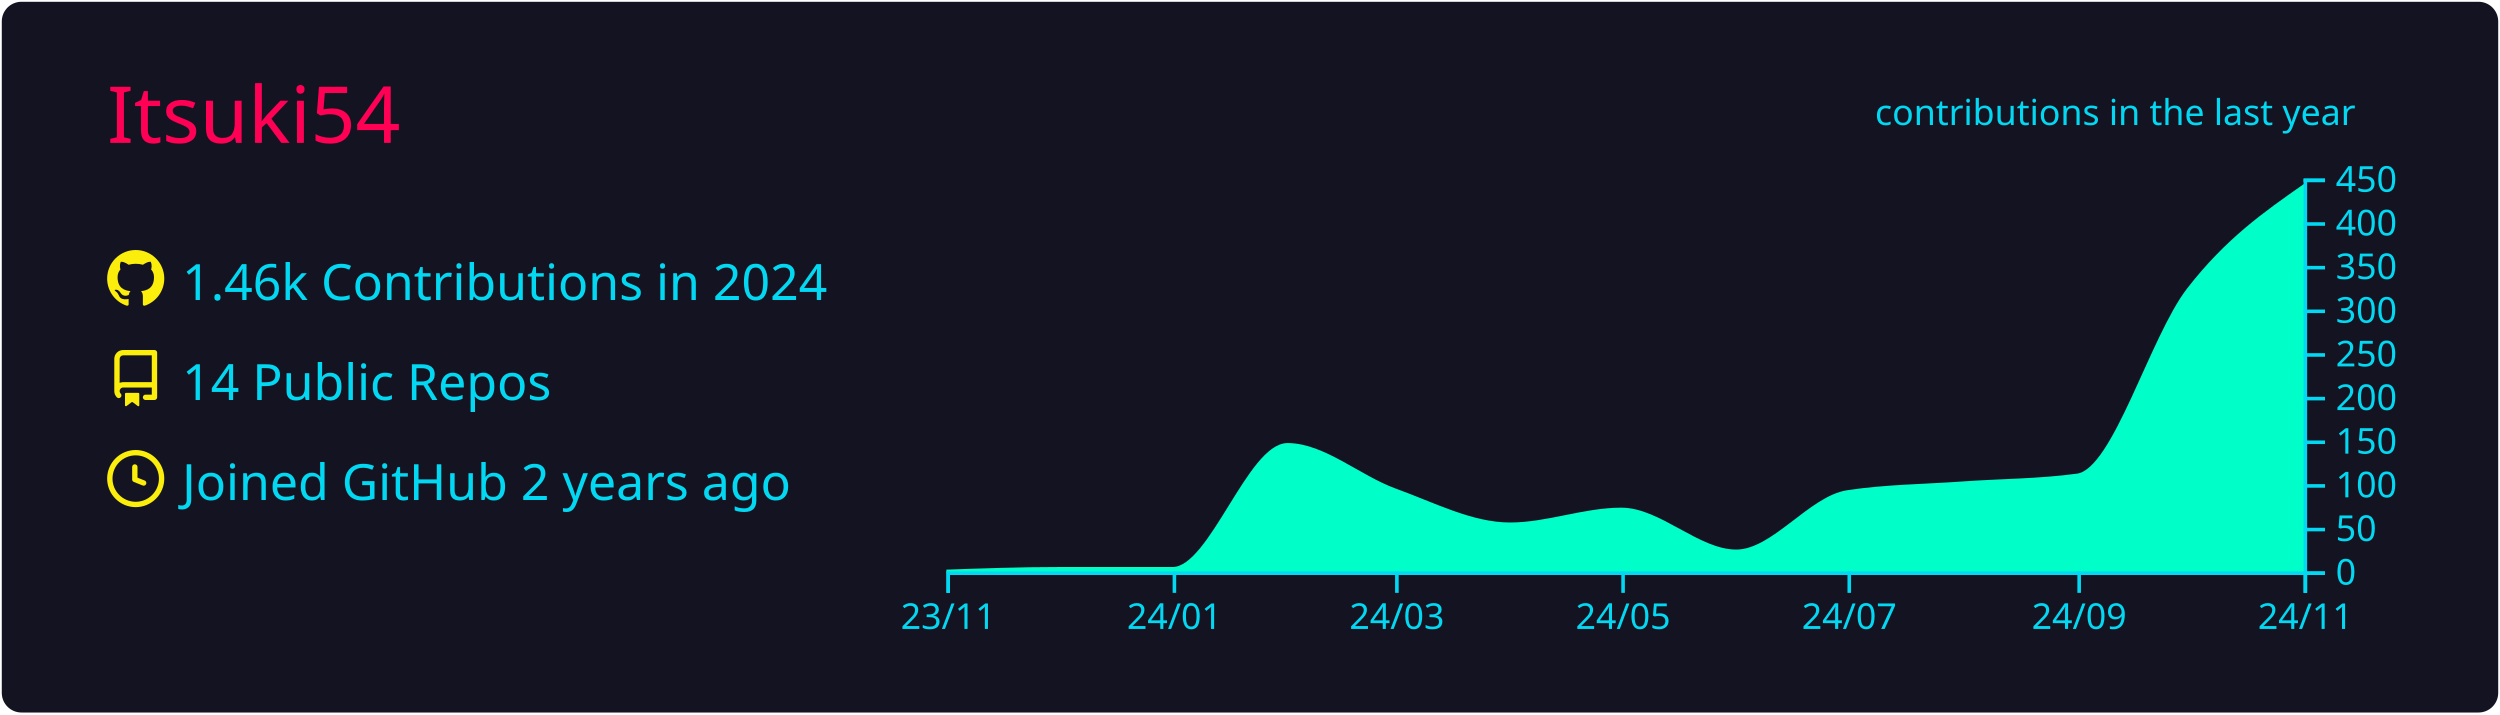
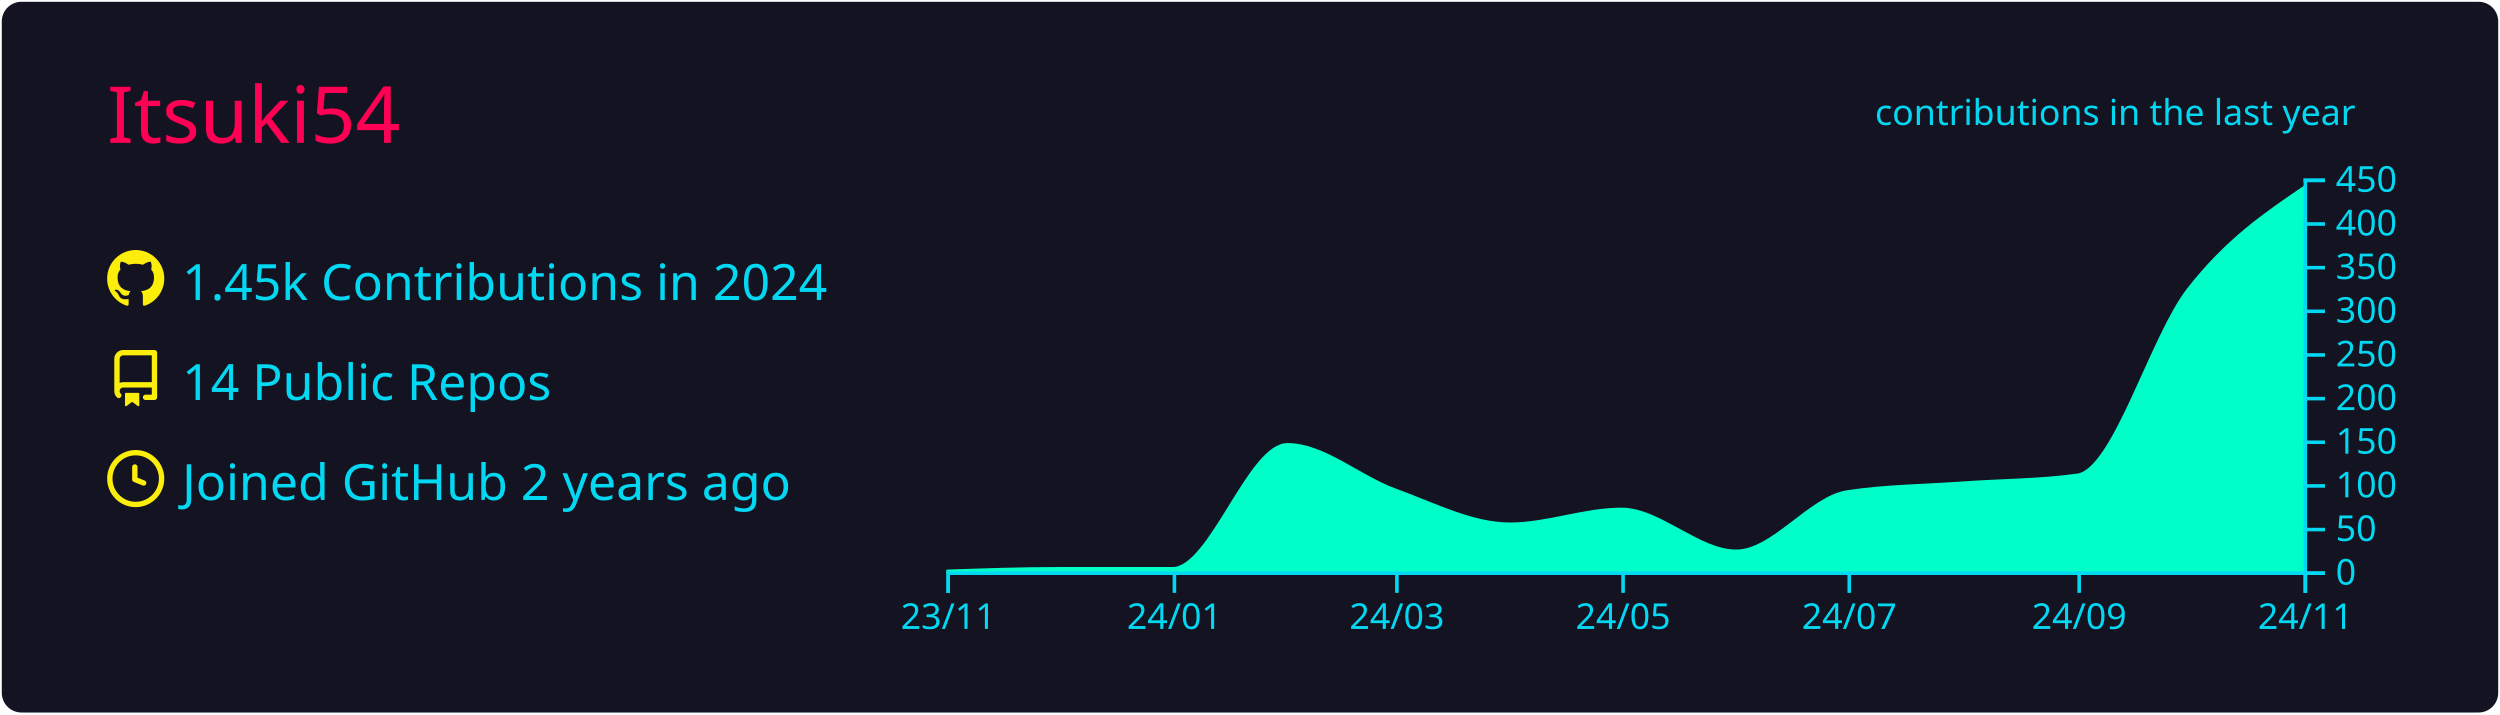
<svg xmlns="http://www.w3.org/2000/svg" width="700" height="200" viewBox="0 0 700 200">
  <style>* {
          font-family: 'Segoe UI', Ubuntu, "Helvetica Neue", Sans-Serif
        }</style>
  <rect x="1" y="1" rx="5" ry="5" height="99%" width="99.714%" stroke="#141321" stroke-width="1" fill="#141321" stroke-opacity="1" />
  <text x="30" y="40" style="font-size: 22px; fill: #ff0055;">Itsuki54</text>
  <g transform="translate(0,40)">
    <g transform="translate(30,30)">
      <g transform="translate(0,0)" width="14" height="14" fill="#fcee0c">
        <path fill-rule="evenodd" d="M8 0C3.58 0 0 3.58 0 8c0 3.54 2.29 6.53 5.47 7.59.4.07.55-.17.55-.38 0-.19-.01-.82-.01-1.49-2.01.37-2.53-.49-2.69-.94-.09-.23-.48-.94-.82-1.13-.28-.15-.68-.52-.01-.53.63-.01 1.08.58 1.23.82.72 1.21 1.87.87 2.33.66.07-.52.28-.87.51-1.07-1.78-.2-3.64-.89-3.64-3.95 0-.87.31-1.59.82-2.15-.08-.2-.36-1.02.08-2.12 0 0 .67-.21 2.2.82.64-.18 1.32-.27 2-.27.68 0 1.36.09 2 .27 1.53-1.04 2.2-.82 2.2-.82.44 1.1.16 1.92.08 2.12.51.56.82 1.27.82 2.15 0 3.07-1.87 3.75-3.65 3.95.29.25.54.73.54 1.48 0 1.07-.01 1.93-.01 2.2 0 .21.15.46.55.38A8.013 8.013 0 0016 8c0-4.42-3.58-8-8-8z" />
      </g>
      <g transform="translate(0,28)" width="14" height="14" fill="#fcee0c">
        <path fill-rule="evenodd" d="M2 2.5A2.5 2.5 0 014.5 0h8.75a.75.75 0 01.75.75v12.5a.75.75 0 01-.75.75h-2.5a.75.75 0 110-1.5h1.75v-2h-8a1 1 0 00-.714 1.7.75.75 0 01-1.072 1.05A2.495 2.495 0 012 11.5v-9zm10.5-1V9h-8c-.356 0-.694.074-1 .208V2.5a1 1 0 011-1h8zM5 12.25v3.25a.25.25 0 00.4.2l1.45-1.087a.25.25 0 01.3 0L8.6 15.7a.25.25 0 00.4-.2v-3.25a.25.25 0 00-.25-.25h-3.5a.25.25 0 00-.25.25z" />
      </g>
      <g transform="translate(0,56)" width="14" height="14" fill="#fcee0c">
        <path fill-rule="evenodd" d="M1.5 8a6.5 6.5 0 1113 0 6.5 6.5 0 01-13 0zM8 0a8 8 0 100 16A8 8 0 008 0zm.5 4.75a.75.75 0 00-1.5 0v3.5a.75.75 0 00.471.696l2.5 1a.75.75 0 00.557-1.392L8.5 7.742V4.75z" />
      </g>
-       <text x="21" y="14" style="fill: #03d8f3; font-size: 14px;">1.46k Contributions in 2024</text>
+       <text x="21" y="14" style="fill: #03d8f3; font-size: 14px;">1.45k Contributions in 2024</text>
      <text x="21" y="42" style="fill: #03d8f3; font-size: 14px;">14 Public Repos</text>
      <text x="21" y="70" style="fill: #03d8f3; font-size: 14px;">Joined GitHub 2 years ago</text>
    </g>
    <g color="#00ffc8" transform="translate(295,10)">
-       <path transform="translate(-30,0)" stroke="#00ffc8" fill="#00ffc8" opacity="1" d="M0,110C10.383,109.633,20.765,109.267,31.148,109.267C41.876,109.267,52.605,109.267,63.333,109.267C74.062,109.267,84.791,74.556,95.519,74.556C105.556,74.556,115.592,83.641,125.628,87.267C136.357,91.143,147.086,96.8,157.814,96.8C168.197,96.8,178.579,92.644,188.962,92.644C199.69,92.644,210.419,104.378,221.148,104.378C231.53,104.378,241.913,89.333,252.295,87.756C263.024,86.126,273.752,86.085,284.481,85.311C295.209,84.537,305.938,84.578,316.667,83.111C327.049,81.692,337.432,44.441,347.814,31.044C358.543,17.202,369.271,9.701,380,2.2L380,110C369.271,110,358.543,110,347.814,110C337.432,110,327.049,110,316.667,110C305.938,110,295.209,110,284.481,110C273.752,110,263.024,110,252.295,110C241.913,110,231.53,110,221.148,110C210.419,110,199.69,110,188.962,110C178.579,110,168.197,110,157.814,110C147.086,110,136.357,110,125.628,110C115.592,110,105.556,110,95.519,110C84.791,110,74.062,110,63.333,110C52.605,110,41.876,110,31.148,110C20.765,110,10.383,110,0,110Z" />
+       <path transform="translate(-30,0)" stroke="#00ffc8" fill="#00ffc8" opacity="1" d="M0,110C10.383,109.633,20.765,109.267,31.148,109.267C41.876,109.267,52.605,109.267,63.333,109.267C74.062,109.267,84.791,74.556,95.519,74.556C105.556,74.556,115.592,83.641,125.628,87.267C136.357,91.143,147.086,96.8,157.814,96.8C168.197,96.8,178.579,92.644,188.962,92.644C199.69,92.644,210.419,104.378,221.148,104.378C231.53,104.378,241.913,89.333,252.295,87.756C263.024,86.126,273.752,86.085,284.481,85.311C295.209,84.537,305.938,84.578,316.667,83.111C327.049,81.692,337.432,44.363,347.814,31.044C358.543,17.282,369.271,9.985,380,2.689L380,110C369.271,110,358.543,110,347.814,110C337.432,110,327.049,110,316.667,110C305.938,110,295.209,110,284.481,110C273.752,110,263.024,110,252.295,110C241.913,110,231.53,110,221.148,110C210.419,110,199.69,110,188.962,110C178.579,110,168.197,110,157.814,110C147.086,110,136.357,110,125.628,110C115.592,110,105.556,110,95.519,110C84.791,110,74.062,110,63.333,110C52.605,110,41.876,110,31.148,110C20.765,110,10.383,110,0,110Z" />
      <g color="#03d8f3" transform="translate(-30,110)" fill="none" font-size="10" font-family="sans-serif" text-anchor="middle">
        <path class="domain" stroke="currentColor" d="M0.5,6V0.5H380.5V6" />
        <g class="tick" opacity="1" transform="translate(0.5,0)">
          <line stroke="currentColor" y2="6" />
          <text fill="currentColor" y="9" dy="0.71em">23/11</text>
        </g>
        <g class="tick" opacity="1" transform="translate(63.83333,0)">
          <line stroke="currentColor" y2="6" />
          <text fill="currentColor" y="9" dy="0.71em">24/01</text>
        </g>
        <g class="tick" opacity="1" transform="translate(126.1284,0)">
          <line stroke="currentColor" y2="6" />
          <text fill="currentColor" y="9" dy="0.71em">24/03</text>
        </g>
        <g class="tick" opacity="1" transform="translate(189.4617,0)">
          <line stroke="currentColor" y2="6" />
          <text fill="currentColor" y="9" dy="0.71em">24/05</text>
        </g>
        <g class="tick" opacity="1" transform="translate(252.7951,0)">
          <line stroke="currentColor" y2="6" />
          <text fill="currentColor" y="9" dy="0.71em">24/07</text>
        </g>
        <g class="tick" opacity="1" transform="translate(317.1667,0)">
          <line stroke="currentColor" y2="6" />
          <text fill="currentColor" y="9" dy="0.71em">24/09</text>
        </g>
        <g class="tick" opacity="1" transform="translate(380.5,0)">
          <line stroke="currentColor" y2="6" />
          <text fill="currentColor" y="9" dy="0.71em">24/11</text>
        </g>
      </g>
      <g color="#03d8f3" transform="translate(350,0)" fill="none" font-size="10" font-family="sans-serif" text-anchor="start">
        <path class="domain" stroke="currentColor" d="M6,110.5H0.5V0.5H6" />
        <g class="tick" opacity="1" transform="translate(0,110.5)">
          <line stroke="currentColor" x2="6" />
          <text fill="currentColor" x="9" dy="0.32em">0</text>
        </g>
        <g class="tick" opacity="1" transform="translate(0,98.27778)">
          <line stroke="currentColor" x2="6" />
          <text fill="currentColor" x="9" dy="0.32em">50</text>
        </g>
        <g class="tick" opacity="1" transform="translate(0,86.05556)">
          <line stroke="currentColor" x2="6" />
          <text fill="currentColor" x="9" dy="0.32em">100</text>
        </g>
        <g class="tick" opacity="1" transform="translate(0,73.83333)">
          <line stroke="currentColor" x2="6" />
          <text fill="currentColor" x="9" dy="0.32em">150</text>
        </g>
        <g class="tick" opacity="1" transform="translate(0,61.61111)">
          <line stroke="currentColor" x2="6" />
          <text fill="currentColor" x="9" dy="0.32em">200</text>
        </g>
        <g class="tick" opacity="1" transform="translate(0,49.38889)">
          <line stroke="currentColor" x2="6" />
          <text fill="currentColor" x="9" dy="0.32em">250</text>
        </g>
        <g class="tick" opacity="1" transform="translate(0,37.16667)">
          <line stroke="currentColor" x2="6" />
          <text fill="currentColor" x="9" dy="0.32em">300</text>
        </g>
        <g class="tick" opacity="1" transform="translate(0,24.94444)">
          <line stroke="currentColor" x2="6" />
          <text fill="currentColor" x="9" dy="0.32em">350</text>
        </g>
        <g class="tick" opacity="1" transform="translate(0,12.72222)">
          <line stroke="currentColor" x2="6" />
          <text fill="currentColor" x="9" dy="0.32em">400</text>
        </g>
        <g class="tick" opacity="1" transform="translate(0,0.5)">
          <line stroke="currentColor" x2="6" />
          <text fill="currentColor" x="9" dy="0.32em">450</text>
        </g>
      </g>
      <g>
        <text y="-15" x="230" style="fill: #03d8f3; font-size: 10px;">contributions in the last year</text>
      </g>
    </g>
  </g>
</svg>
